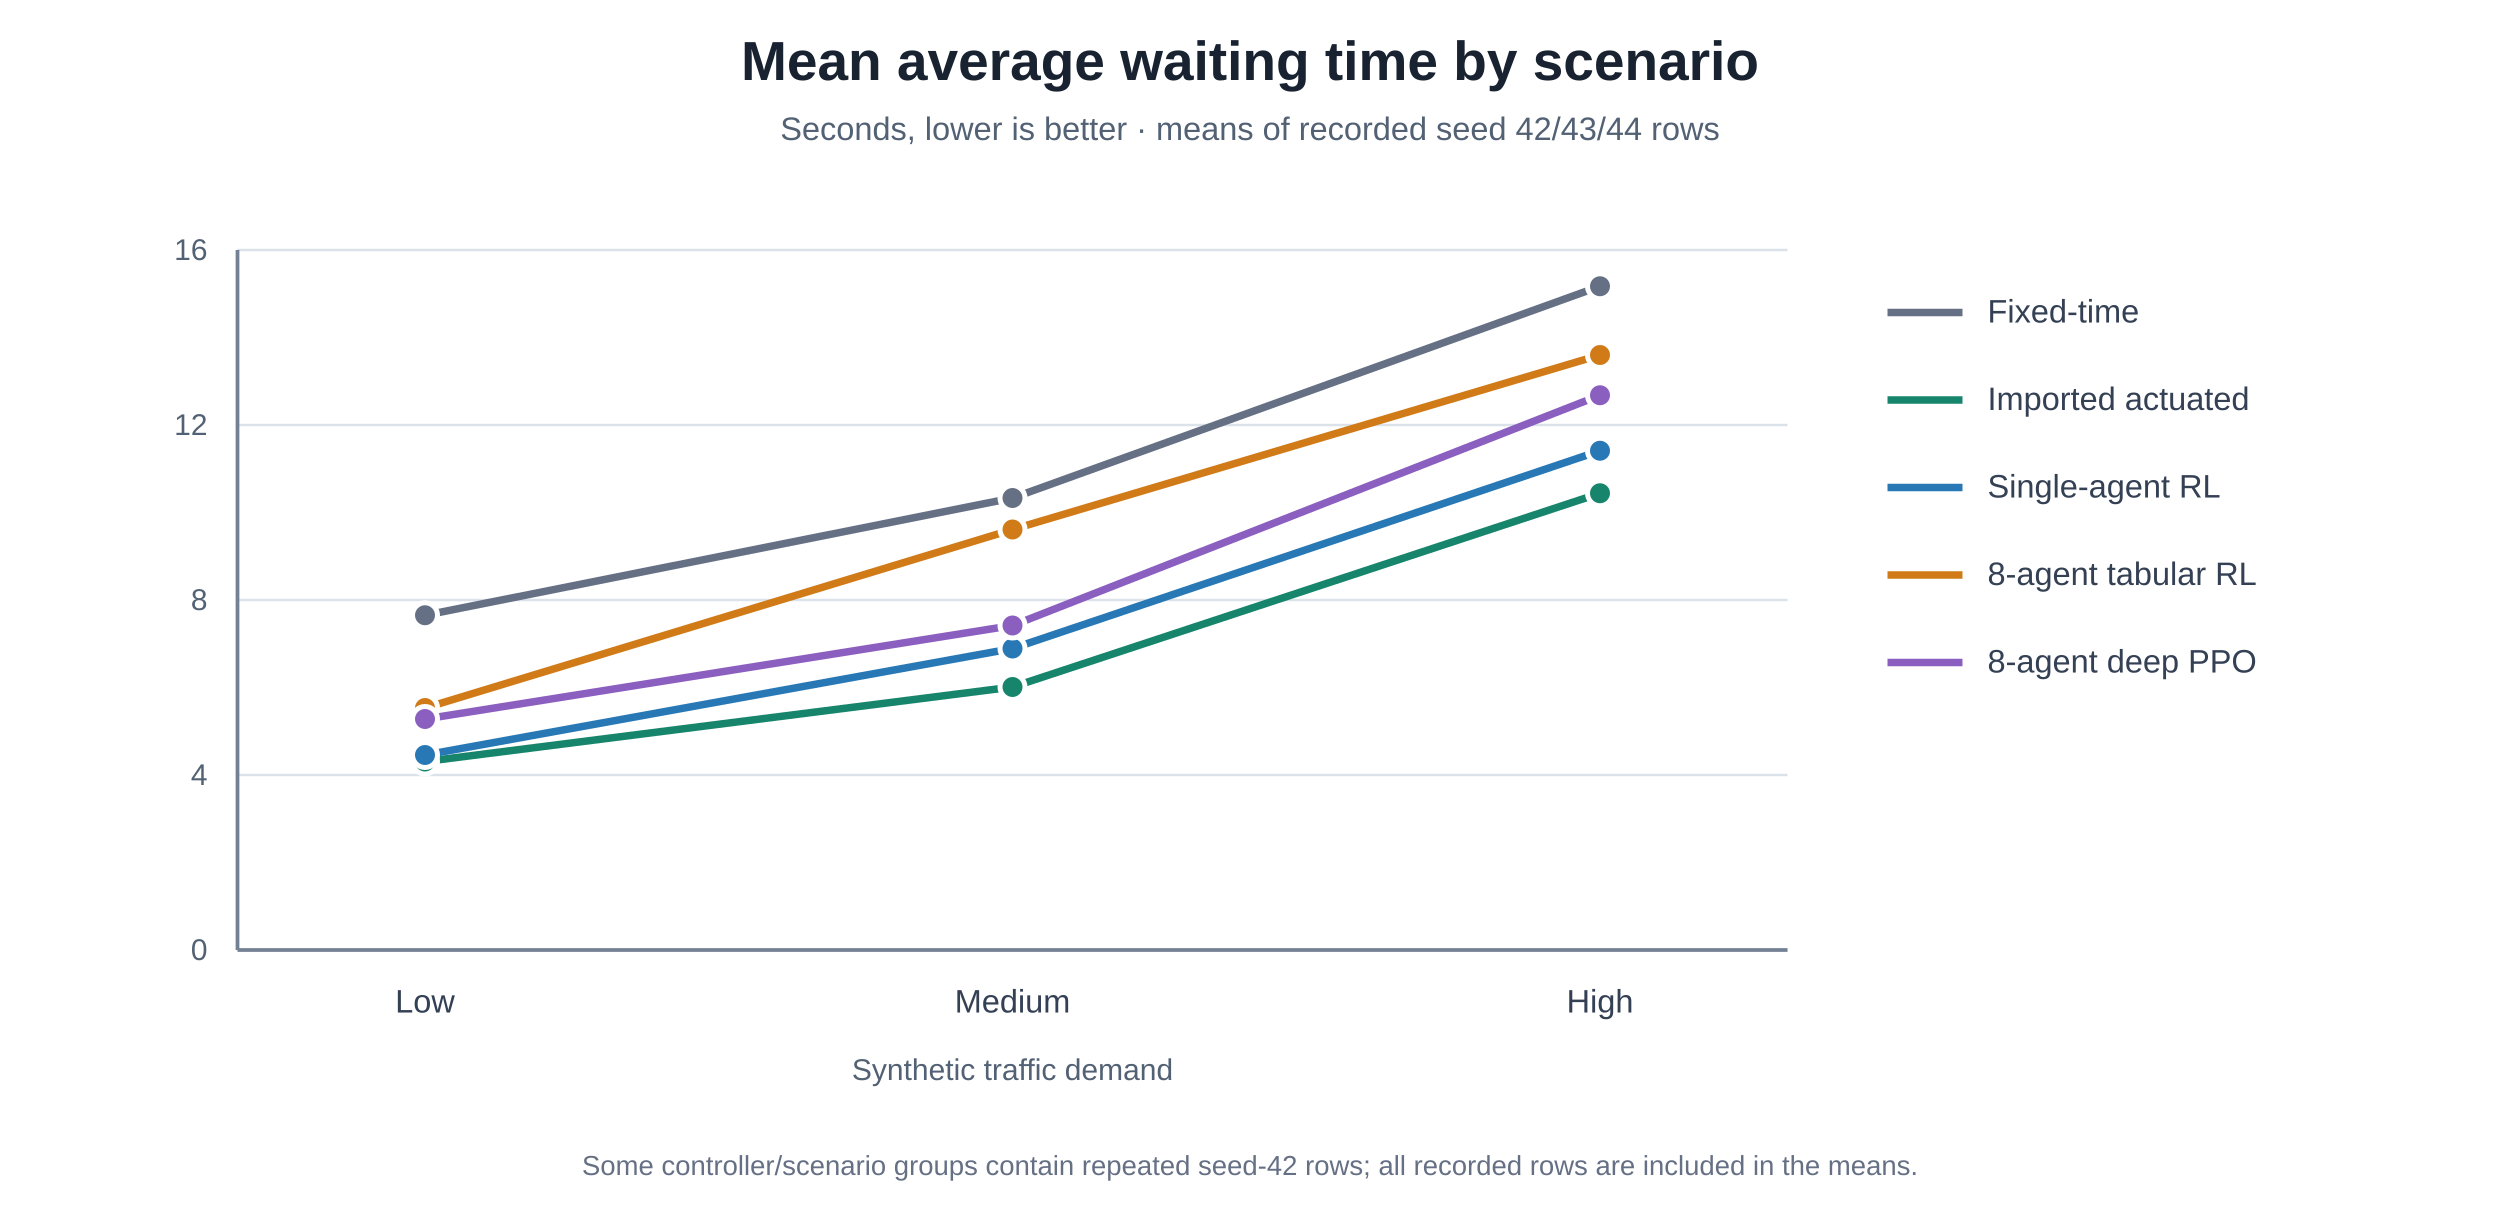
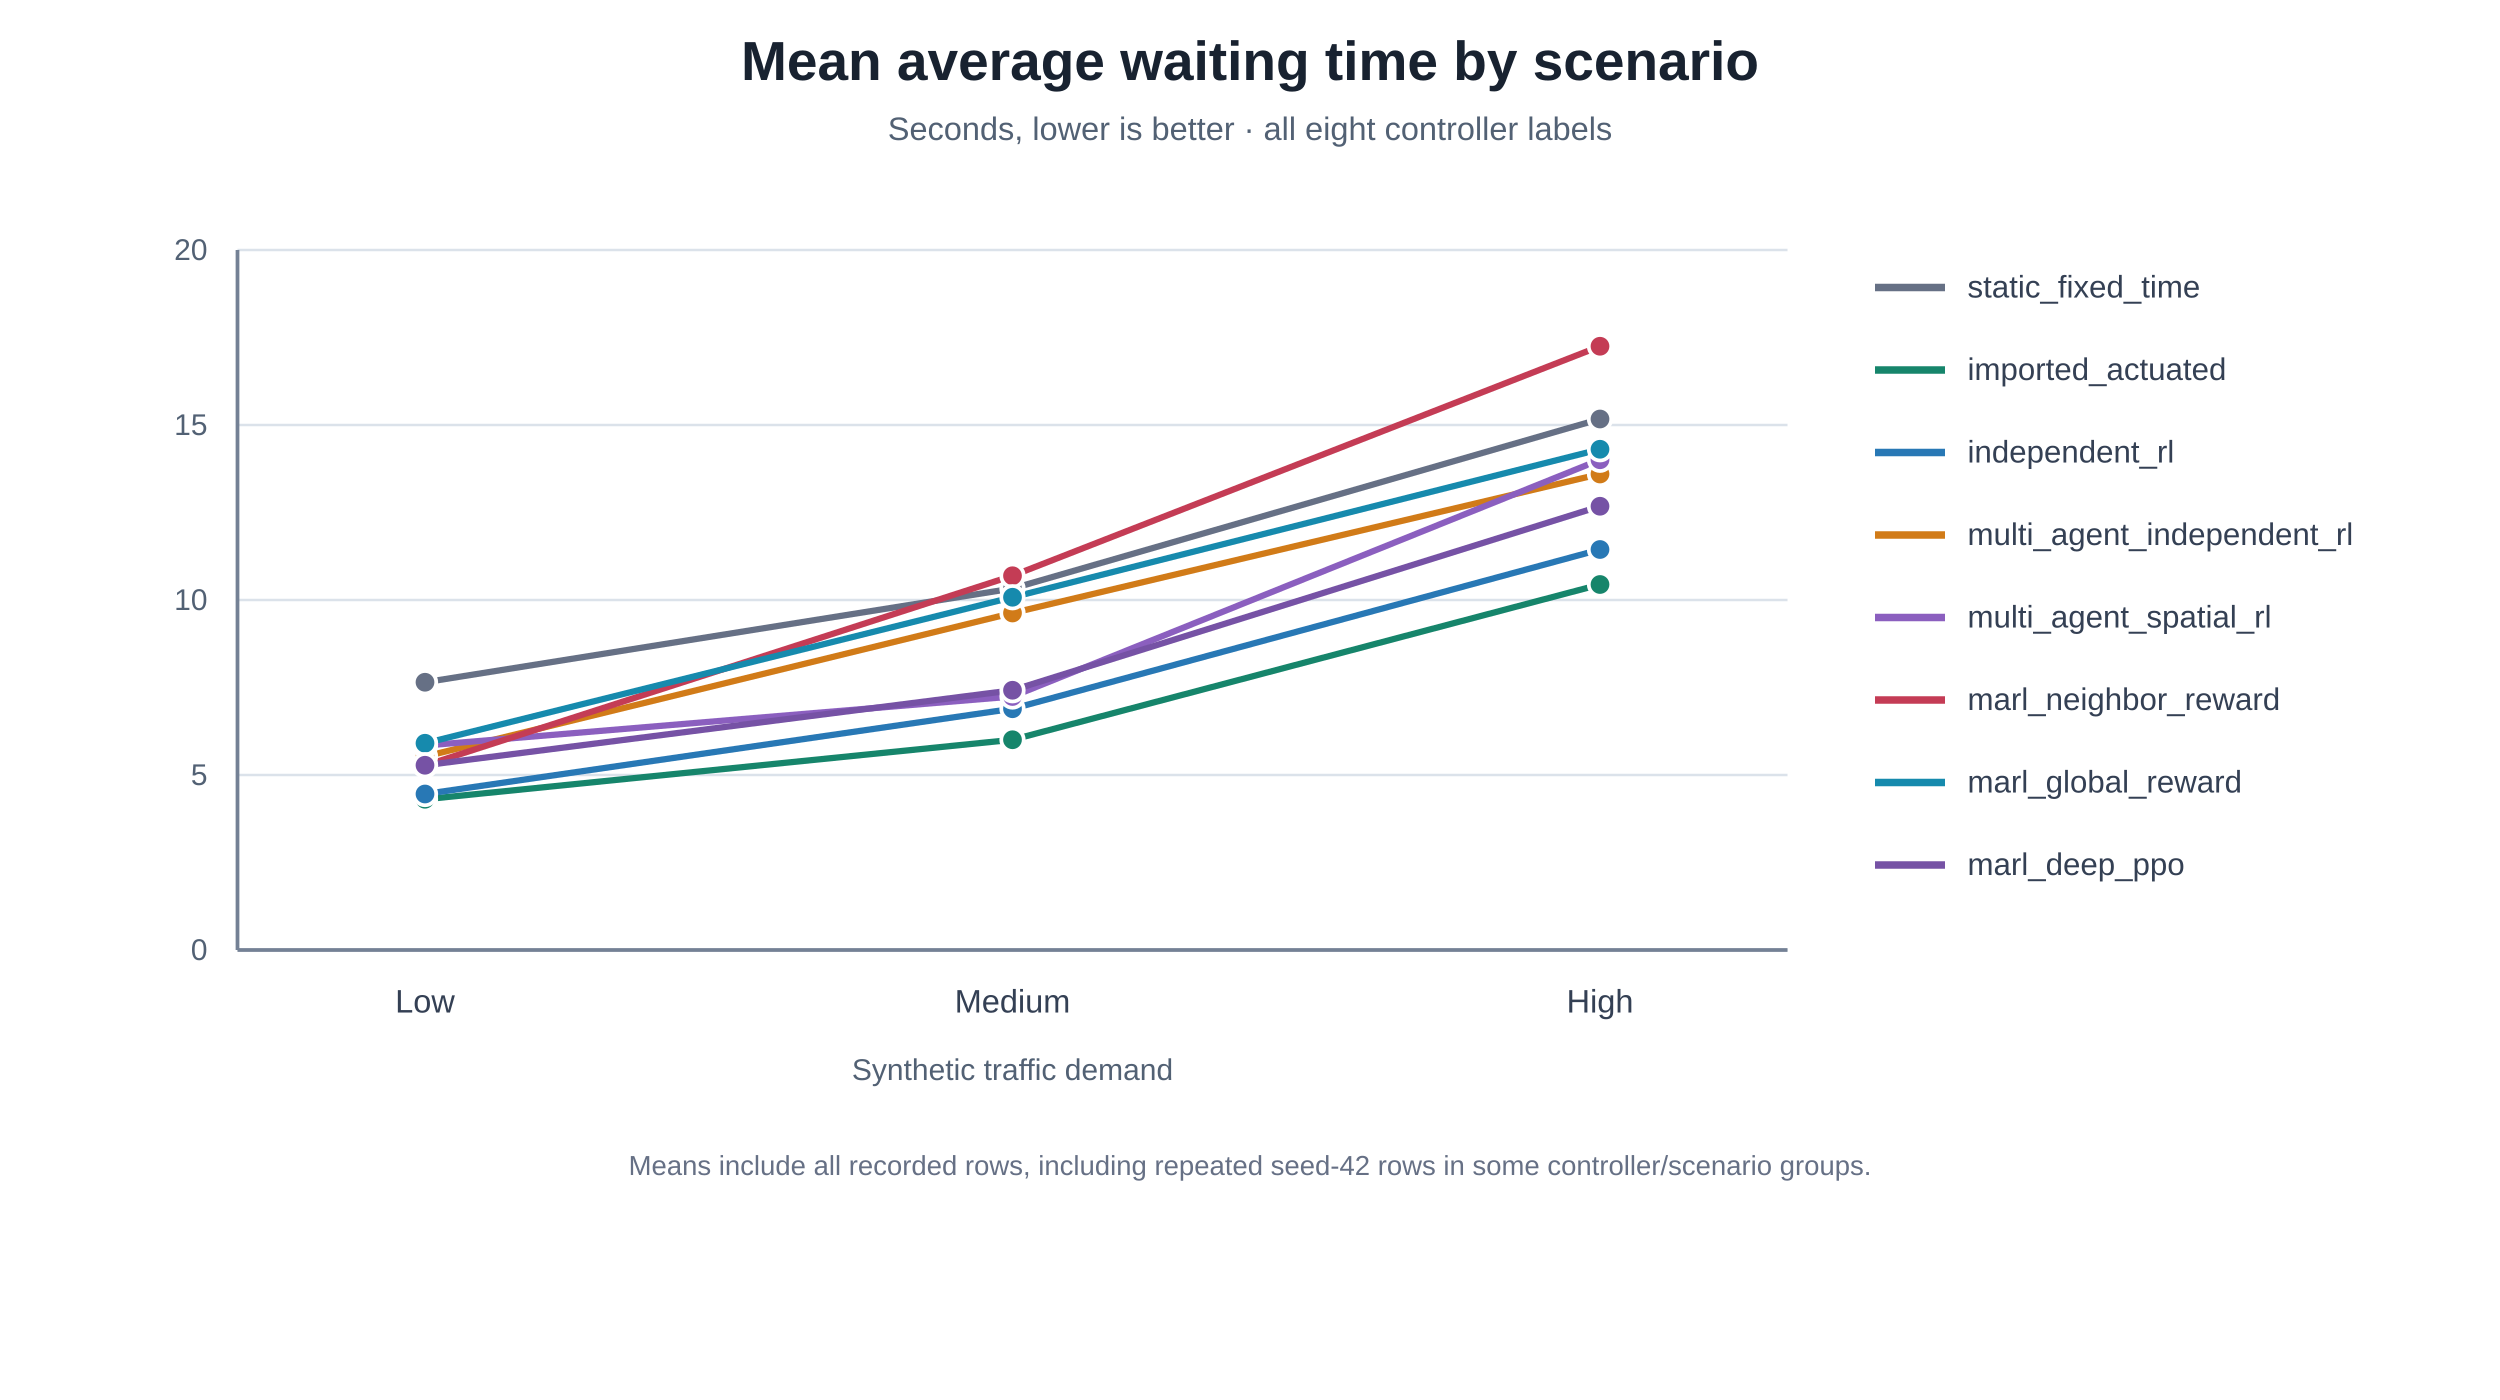
- <svg xmlns="http://www.w3.org/2000/svg" width="1000" height="490" viewBox="0 0 1000 490" role="img" aria-labelledby="title description">
-   <rect width="1000" height="490" fill="#ffffff" />
+ <svg xmlns="http://www.w3.org/2000/svg" width="1000" height="560" viewBox="0 0 1000 560" role="img" aria-labelledby="title description">
+   <rect width="1000" height="560" fill="#ffffff" />
  <text x="500" y="32" text-anchor="middle" font-family="Arial, sans-serif" font-size="22" font-weight="700" fill="#182230">Mean average waiting time by scenario</text>
-   <text x="500" y="56" text-anchor="middle" font-family="Arial, sans-serif" font-size="13" fill="#526174">Seconds, lower is better · means of recorded seed 42/43/44 rows</text>
+   <text x="500" y="56" text-anchor="middle" font-family="Arial, sans-serif" font-size="13" fill="#526174">Seconds, lower is better · all eight controller labels</text>
  <g font-family="Arial, sans-serif" font-size="12" fill="#526174" text-anchor="end">
    <text x="83" y="384">0</text>
-     <text x="83" y="314">4</text>
-     <text x="83" y="244">8</text>
-     <text x="83" y="174">12</text>
-     <text x="83" y="104">16</text>
+     <text x="83" y="314">5</text>
+     <text x="83" y="244">10</text>
+     <text x="83" y="174">15</text>
+     <text x="83" y="104">20</text>
  </g>
  <g stroke="#dbe2ea" stroke-width="1">
    <line x1="95" y1="380" x2="715" y2="380" />
    <line x1="95" y1="310" x2="715" y2="310" />
    <line x1="95" y1="240" x2="715" y2="240" />
    <line x1="95" y1="170" x2="715" y2="170" />
    <line x1="95" y1="100" x2="715" y2="100" />
  </g>
  <g stroke="#748195" stroke-width="1.5">
    <line x1="95" y1="100" x2="95" y2="380" />
    <line x1="95" y1="380" x2="715" y2="380" />
  </g>
  <g font-family="Arial, sans-serif" font-size="13" fill="#344054" text-anchor="middle">
    <text x="170" y="405">Low</text>
    <text x="405" y="405">Medium</text>
    <text x="640" y="405">High</text>
    <text x="405" y="432" font-size="12" fill="#526174">Synthetic traffic demand</text>
  </g>
-   <g fill="none" stroke-width="3">
-     <polyline points="170,246.1 405,199.2 640,114.5" stroke="#667085" />
-     <polyline points="170,304.6 405,274.8 640,197.3" stroke="#16856b" />
-     <polyline points="170,302.0 405,259.4 640,180.3" stroke="#2878b5" />
-     <polyline points="170,283.2 405,211.8 640,142.0" stroke="#d17b18" />
-     <polyline points="170,287.6 405,250.2 640,158.1" stroke="#8b5fbf" />
+   <g fill="none" stroke-width="2.5">
+     <polyline points="170,272.9 405,235.4 640,167.6" stroke="#667085" />
+     <polyline points="170,319.7 405,295.9 640,233.8" stroke="#16856b" />
+     <polyline points="170,317.6 405,283.5 640,219.8" stroke="#2878b5" />
+     <polyline points="170,302.6 405,245.2 640,189.6" stroke="#d17b18" />
+     <polyline points="170,298.2 405,278.6 640,183.9" stroke="#8b5fbf" />
+     <polyline points="170,306.2 405,230.3 640,138.5" stroke="#c43c55" />
+     <polyline points="170,297.3 405,238.9 640,179.7" stroke="#168aad" />
+     <polyline points="170,306.1 405,276.1 640,202.5" stroke="#7652a5" />
  </g>
-   <g stroke="#ffffff" stroke-width="2">
+   <g stroke="#ffffff" stroke-width="1.5">
    <g fill="#667085">
-       <circle cx="170" cy="246.1" r="5" />
-       <circle cx="405" cy="199.2" r="5" />
-       <circle cx="640" cy="114.5" r="5" />
+       <circle cx="170" cy="272.9" r="4.5" />
+       <circle cx="405" cy="235.4" r="4.5" />
+       <circle cx="640" cy="167.6" r="4.5" />
    </g>
    <g fill="#16856b">
-       <circle cx="170" cy="304.6" r="5" />
-       <circle cx="405" cy="274.8" r="5" />
-       <circle cx="640" cy="197.3" r="5" />
+       <circle cx="170" cy="319.7" r="4.5" />
+       <circle cx="405" cy="295.9" r="4.5" />
+       <circle cx="640" cy="233.8" r="4.5" />
    </g>
    <g fill="#2878b5">
-       <circle cx="170" cy="302.0" r="5" />
-       <circle cx="405" cy="259.4" r="5" />
-       <circle cx="640" cy="180.3" r="5" />
+       <circle cx="170" cy="317.6" r="4.5" />
+       <circle cx="405" cy="283.5" r="4.5" />
+       <circle cx="640" cy="219.8" r="4.5" />
    </g>
    <g fill="#d17b18">
-       <circle cx="170" cy="283.2" r="5" />
-       <circle cx="405" cy="211.8" r="5" />
-       <circle cx="640" cy="142.0" r="5" />
+       <circle cx="170" cy="302.6" r="4.5" />
+       <circle cx="405" cy="245.2" r="4.5" />
+       <circle cx="640" cy="189.6" r="4.5" />
    </g>
    <g fill="#8b5fbf">
-       <circle cx="170" cy="287.6" r="5" />
-       <circle cx="405" cy="250.2" r="5" />
-       <circle cx="640" cy="158.1" r="5" />
+       <circle cx="170" cy="298.2" r="4.5" />
+       <circle cx="405" cy="278.6" r="4.5" />
+       <circle cx="640" cy="183.9" r="4.5" />
+     </g>
+     <g fill="#c43c55">
+       <circle cx="170" cy="306.2" r="4.5" />
+       <circle cx="405" cy="230.3" r="4.5" />
+       <circle cx="640" cy="138.5" r="4.5" />
+     </g>
+     <g fill="#168aad">
+       <circle cx="170" cy="297.3" r="4.5" />
+       <circle cx="405" cy="238.9" r="4.5" />
+       <circle cx="640" cy="179.7" r="4.5" />
+     </g>
+     <g fill="#7652a5">
+       <circle cx="170" cy="306.1" r="4.5" />
+       <circle cx="405" cy="276.1" r="4.5" />
+       <circle cx="640" cy="202.5" r="4.5" />
    </g>
  </g>
-   <g font-family="Arial, sans-serif" font-size="13" fill="#344054">
-     <line x1="755" y1="125" x2="785" y2="125" stroke="#667085" stroke-width="3" />
-     <text x="795" y="129">Fixed-time</text>
-     <line x1="755" y1="160" x2="785" y2="160" stroke="#16856b" stroke-width="3" />
-     <text x="795" y="164">Imported actuated</text>
-     <line x1="755" y1="195" x2="785" y2="195" stroke="#2878b5" stroke-width="3" />
-     <text x="795" y="199">Single-agent RL</text>
-     <line x1="755" y1="230" x2="785" y2="230" stroke="#d17b18" stroke-width="3" />
-     <text x="795" y="234">8-agent tabular RL</text>
-     <line x1="755" y1="265" x2="785" y2="265" stroke="#8b5fbf" stroke-width="3" />
-     <text x="795" y="269">8-agent deep PPO</text>
+   <g font-family="Arial, sans-serif" font-size="12.5" fill="#344054">
+     <line x1="750" y1="115" x2="778" y2="115" stroke="#667085" stroke-width="3" />
+     <text x="787" y="119">static_fixed_time</text>
+     <line x1="750" y1="148" x2="778" y2="148" stroke="#16856b" stroke-width="3" />
+     <text x="787" y="152">imported_actuated</text>
+     <line x1="750" y1="181" x2="778" y2="181" stroke="#2878b5" stroke-width="3" />
+     <text x="787" y="185">independent_rl</text>
+     <line x1="750" y1="214" x2="778" y2="214" stroke="#d17b18" stroke-width="3" />
+     <text x="787" y="218">multi_agent_independent_rl</text>
+     <line x1="750" y1="247" x2="778" y2="247" stroke="#8b5fbf" stroke-width="3" />
+     <text x="787" y="251">multi_agent_spatial_rl</text>
+     <line x1="750" y1="280" x2="778" y2="280" stroke="#c43c55" stroke-width="3" />
+     <text x="787" y="284">marl_neighbor_reward</text>
+     <line x1="750" y1="313" x2="778" y2="313" stroke="#168aad" stroke-width="3" />
+     <text x="787" y="317">marl_global_reward</text>
+     <line x1="750" y1="346" x2="778" y2="346" stroke="#7652a5" stroke-width="3" />
+     <text x="787" y="350">marl_deep_ppo</text>
  </g>
-   <text x="500" y="470" text-anchor="middle" font-family="Arial, sans-serif" font-size="11" fill="#667085">Some controller/scenario groups contain repeated seed-42 rows; all recorded rows are included in the means.</text>
+   <text x="500" y="470" text-anchor="middle" font-family="Arial, sans-serif" font-size="11" fill="#667085">Means include all recorded rows, including repeated seed-42 rows in some controller/scenario groups.</text>
</svg>
